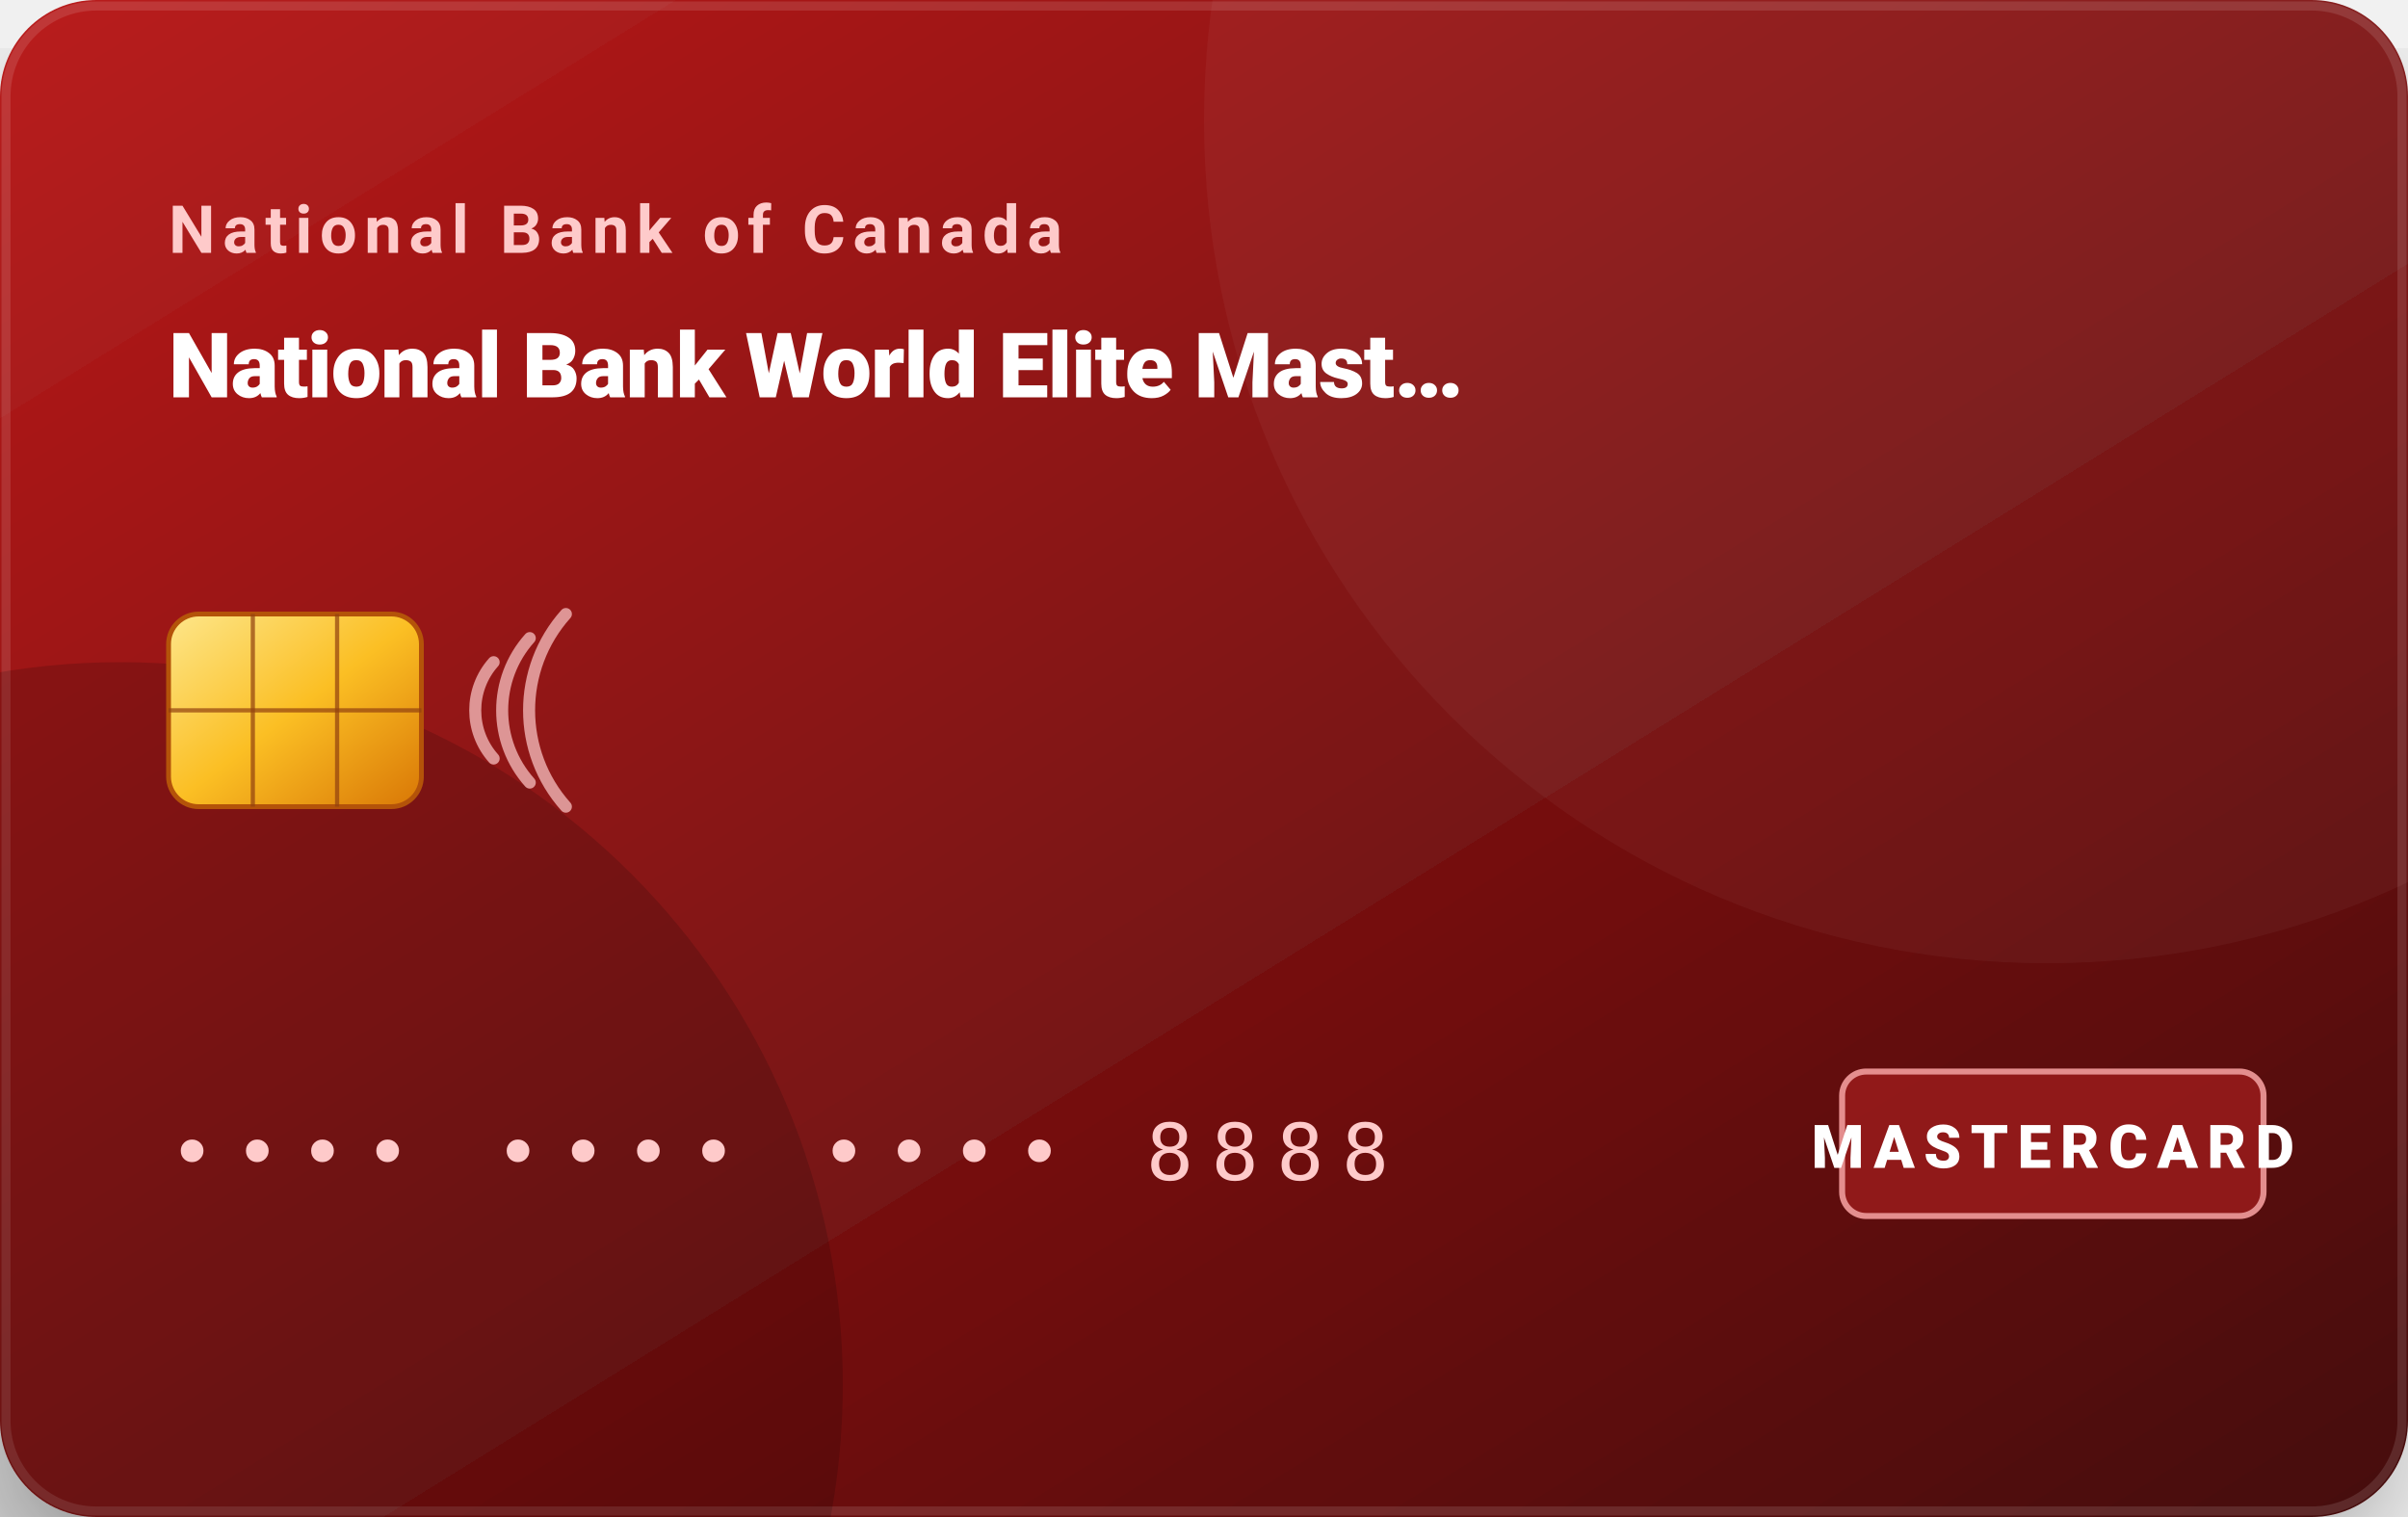
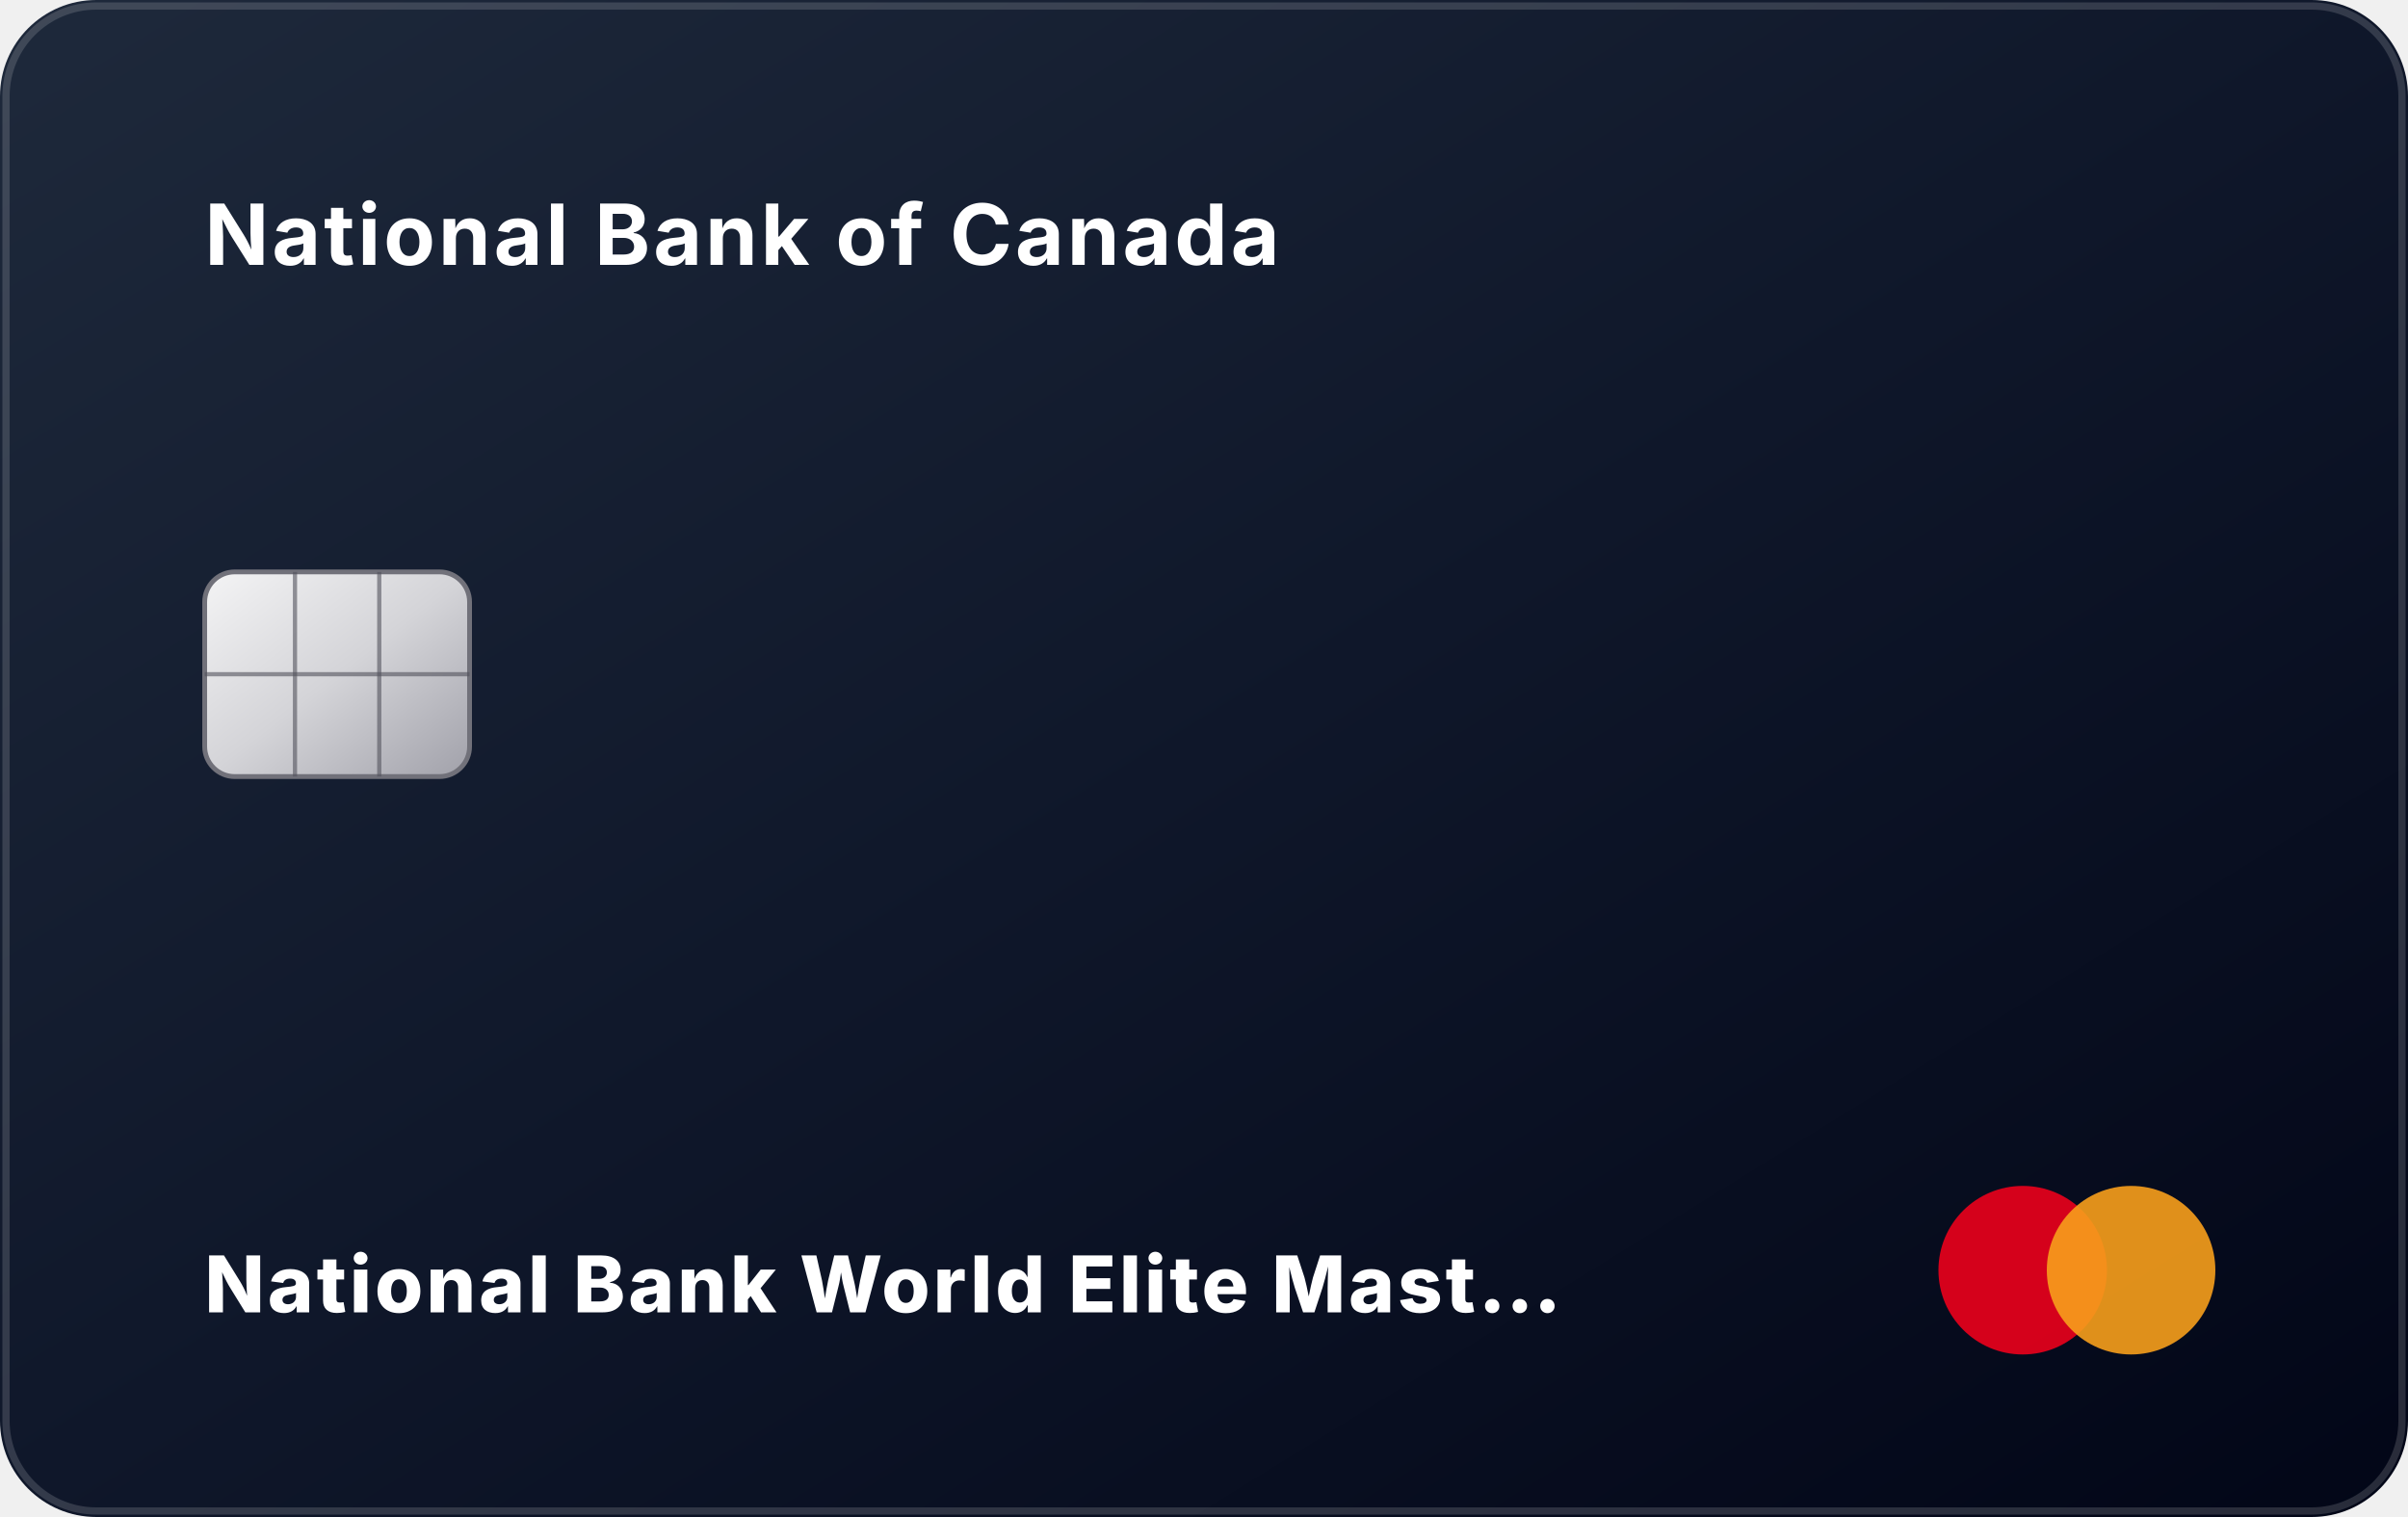
<svg xmlns="http://www.w3.org/2000/svg" viewBox="0 0 400 252" width="400" height="252">
  <defs>
-     <linearGradient id="cardBg-national-bank-world-elite" x1="0%" y1="0%" x2="100%" y2="100%">
-       <stop offset="0%" stop-color="#b91c1c" />
-       <stop offset="100%" stop-color="#450a0a" />
+     <linearGradient id="bg-national-bank-world-elite" x1="0%" y1="0%" x2="100%" y2="100%">
+       <stop offset="0%" stop-color="#1e293b" />
+       <stop offset="50%" stop-color="#0f172a" />
+       <stop offset="100%" stop-color="#020617" />
    </linearGradient>
-     <linearGradient id="chipGrad" x1="0%" y1="0%" x2="100%" y2="100%">
-       <stop offset="0%" stop-color="#fde68a" />
-       <stop offset="50%" stop-color="#fbbf24" />
-       <stop offset="100%" stop-color="#d97706" />
+     <linearGradient id="chipSilver" x1="0%" y1="0%" x2="100%" y2="100%">
+       <stop offset="0%" stop-color="#f4f4f5" />
+       <stop offset="50%" stop-color="#d4d4d8" />
+       <stop offset="100%" stop-color="#a1a1aa" />
    </linearGradient>
-     <filter id="shadow" x="-5%" y="-5%" width="110%" height="110%">
-       <feDropShadow dx="0" dy="8" stdDeviation="12" flood-color="#000000" flood-opacity="0.35" />
-     </filter>
  </defs>
-   <rect width="400" height="252" rx="16" fill="url(#cardBg-national-bank-world-elite)" filter="url(#shadow)" />
-   <rect width="398" height="250" x="1" y="1" rx="15" fill="none" stroke="rgba(255,255,255,0.12)" stroke-width="1.5" />
-   <circle cx="340" cy="20" r="140" fill="white" opacity="0.04" />
-   <circle cx="20" cy="230" r="120" fill="black" opacity="0.15" />
-   <text x="28" y="42" font-family="-apple-system, BlinkMacSystemFont, 'Segoe UI', Roboto, sans-serif" font-size="11" font-weight="700" letter-spacing="1.2" fill="#fecaca" text-transform="uppercase">
-     National Bank of Canada
-   </text>
-   <text x="28" y="66" font-family="-apple-system, BlinkMacSystemFont, 'Segoe UI', Roboto, sans-serif" font-size="15" font-weight="800" letter-spacing="-0.2" fill="#ffffff">
-     National Bank World Elite Mast…
-   </text>
-   <g transform="translate(28, 102)">
-     <rect width="42" height="32" rx="5" fill="url(#chipGrad)" stroke="#b45309" stroke-width="0.8" />
-     <line x1="14" y1="0" x2="14" y2="32" stroke="#92400e" stroke-width="0.7" opacity="0.7" />
-     <line x1="28" y1="0" x2="28" y2="32" stroke="#92400e" stroke-width="0.7" opacity="0.7" />
-     <line x1="0" y1="16" x2="42" y2="16" stroke="#92400e" stroke-width="0.7" opacity="0.7" />
+   <rect width="400" height="252" rx="16" fill="url(#bg-national-bank-world-elite)" />
+   <rect width="398" height="250" x="1" y="1" rx="15" fill="none" stroke="rgba(255,255,255,0.15)" stroke-width="1.2" />
+   <text x="34" y="44" font-family="-apple-system, sans-serif" font-size="14" font-weight="700" fill="#ffffff" letter-spacing="0.5">National Bank of Canada</text>
+   <text x="34" y="218" font-family="-apple-system, sans-serif" font-size="13" font-weight="800" fill="#ffffff" letter-spacing="0.5">National Bank World Elite Mast…</text>
+   <g transform="translate(34, 95)">
+     <rect width="44" height="34" rx="5" fill="url(#chipSilver)" stroke="#71717a" stroke-width="0.8" />
+     <line x1="15" y1="0" x2="15" y2="34" stroke="#52525b" stroke-width="0.7" opacity="0.6" />
+     <line x1="29" y1="0" x2="29" y2="34" stroke="#52525b" stroke-width="0.7" opacity="0.6" />
+     <line x1="0" y1="17" x2="44" y2="17" stroke="#52525b" stroke-width="0.7" opacity="0.6" />
  </g>
-   <g transform="translate(82, 110)" stroke="#fecaca" stroke-width="2" fill="none" stroke-linecap="round" opacity="0.7">
-     <path d="M 0 16 A 12 12 0 0 1 0 0" />
-     <path d="M 6 20 A 18 18 0 0 1 6 -4" />
-     <path d="M 12 24 A 24 24 0 0 1 12 -8" />
-   </g>
-   <text x="28" y="196" font-family="'SF Mono', Menlo, Monaco, Consolas, monospace" font-size="13" letter-spacing="3" fill="#fecaca">
-     •••• •••• •••• 8888
-   </text>
-   <g transform="translate(310, 192)">
-     <rect x="-4" y="-14" width="70" height="24" rx="4" fill="#991b1b" stroke="#fca5a5" stroke-width="1" opacity="0.85" />
-     <text x="31" y="2" font-family="-apple-system, BlinkMacSystemFont, 'Segoe UI', Roboto, sans-serif" font-size="10" font-weight="900" letter-spacing="1.5" fill="#ffffff" text-anchor="middle">
-       MASTERCARD
-     </text>
+   <g transform="translate(320, 195)">
+     <circle cx="16" cy="16" r="14" fill="#eb001b" opacity="0.9" />
+     <circle cx="34" cy="16" r="14" fill="#f79e1b" opacity="0.9" />
  </g>
</svg>
